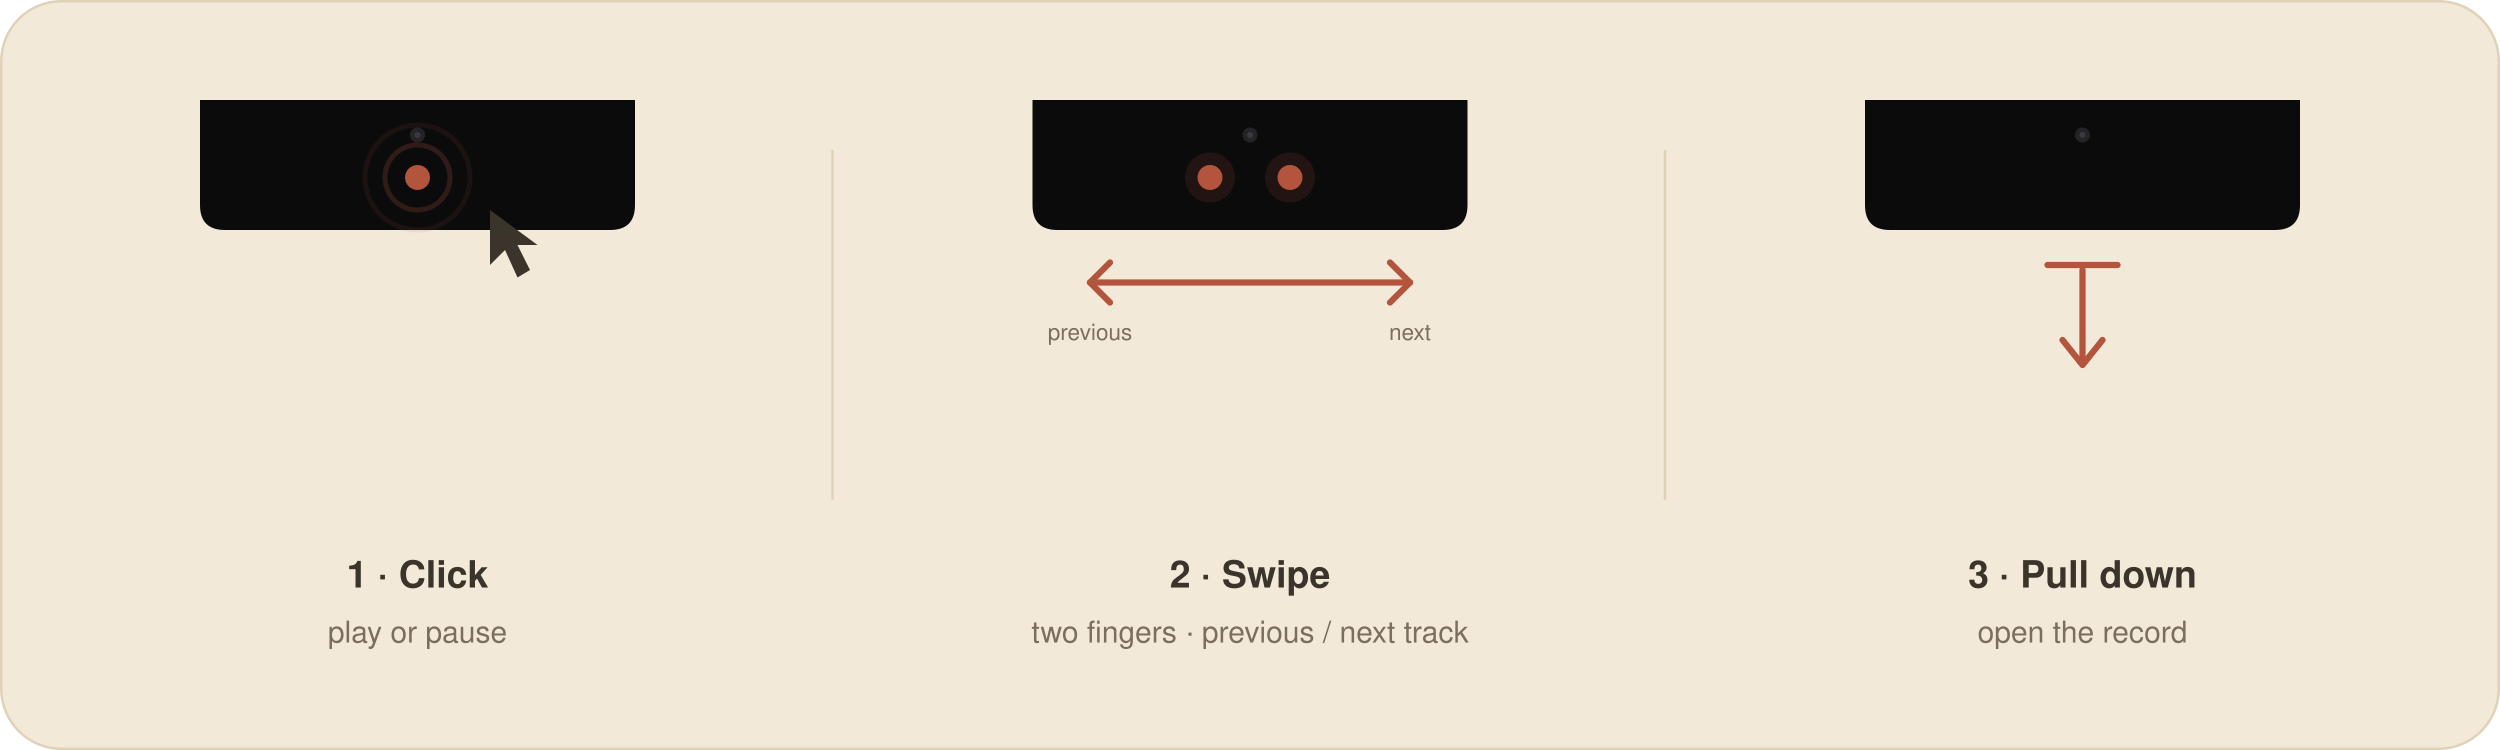
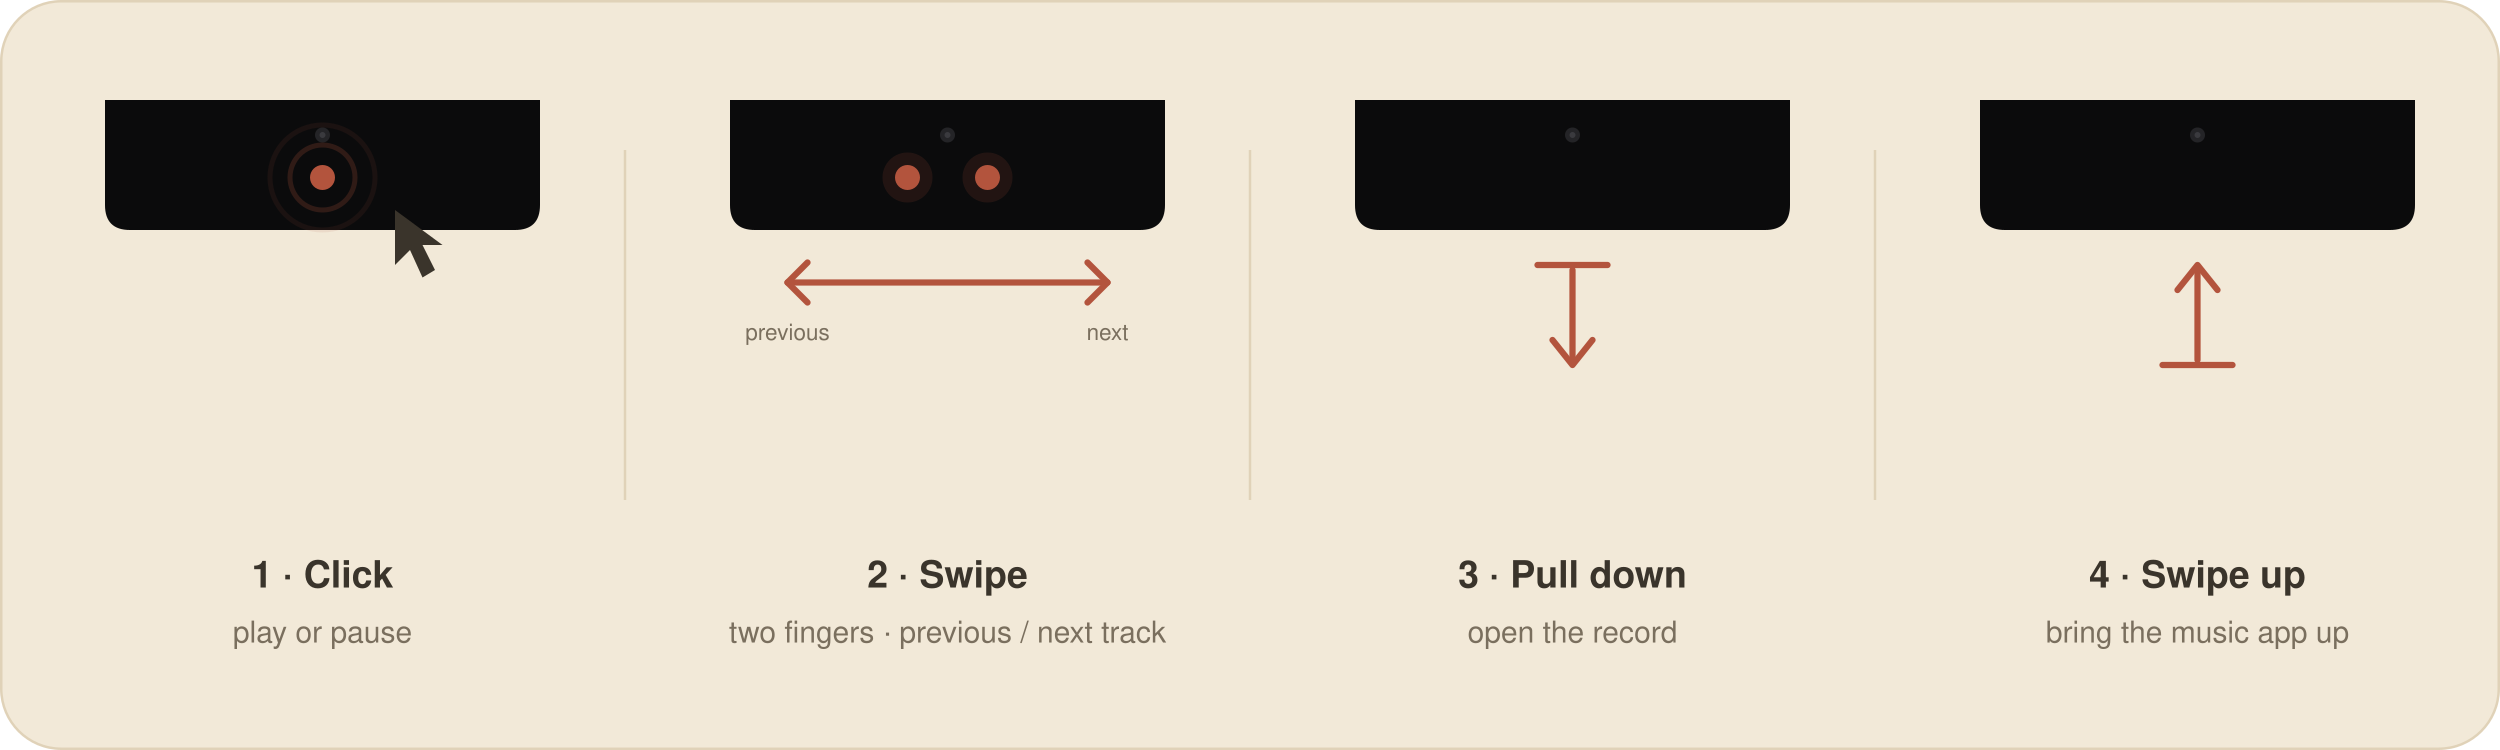
<svg xmlns="http://www.w3.org/2000/svg" width="1000" height="300" viewBox="0 0 1000 300" role="img" aria-labelledby="title desc">
  <rect x="0.5" y="0.5" width="999" height="299" rx="24" fill="#F2E9D8" stroke="#E0D2B8" />
  <g font-family="-apple-system, BlinkMacSystemFont, 'Segoe UI', Helvetica, Arial, sans-serif">
    <g>
-       <path d="M80 40 H254 V82 Q254 92 244 92 H90 Q80 92 80 82 Z" fill="#0B0B0C" />
-       <circle cx="167" cy="54" r="3" fill="#242427" />
-       <circle cx="167" cy="54" r="1.2" fill="#3A3A3E" />
-       <circle cx="167" cy="71" r="21" fill="none" stroke="#B3543D" stroke-opacity="0.10" stroke-width="2" />
-       <circle cx="167" cy="71" r="13" fill="none" stroke="#B3543D" stroke-opacity="0.22" stroke-width="2" />
-       <circle cx="167" cy="71" r="5" fill="#B3543D" />
-       <path d="M196 84 L196 106 L202 100 L207 111 L212 108 L207 98 L215 98 Z" fill="#3A342B" />
-       <text x="167" y="235" text-anchor="middle" font-size="15" font-weight="600" fill="#3A342B">1 · Click</text>
-       <text x="167" y="257" text-anchor="middle" font-size="12" fill="#7A6F5E">play or pause</text>
+       <path d="M42 40 H216 V82 Q216 92 206 92 H52 Q42 92 42 82 Z" fill="#0B0B0C" />
+       <circle cx="129" cy="54" r="3" fill="#242427" />
+       <circle cx="129" cy="54" r="1.2" fill="#3A3A3E" />
+       <circle cx="129" cy="71" r="21" fill="none" stroke="#B3543D" stroke-opacity="0.10" stroke-width="2" />
+       <circle cx="129" cy="71" r="13" fill="none" stroke="#B3543D" stroke-opacity="0.22" stroke-width="2" />
+       <circle cx="129" cy="71" r="5" fill="#B3543D" />
+       <path d="M158 84 L158 106 L164 100 L169 111 L174 108 L169 98 L177 98 Z" fill="#3A342B" />
+       <text x="129" y="235" text-anchor="middle" font-size="15" font-weight="600" fill="#3A342B">1 · Click</text>
+       <text x="129" y="257" text-anchor="middle" font-size="12" fill="#7A6F5E">play or pause</text>
    </g>
    <g>
-       <path d="M413 40 H587 V82 Q587 92 577 92 H423 Q413 92 413 82 Z" fill="#0B0B0C" />
-       <circle cx="500" cy="54" r="3" fill="#242427" />
-       <circle cx="500" cy="54" r="1.2" fill="#3A3A3E" />
-       <circle cx="484" cy="71" r="10" fill="#B3543D" fill-opacity="0.14" />
-       <circle cx="484" cy="71" r="5" fill="#B3543D" />
-       <circle cx="516" cy="71" r="10" fill="#B3543D" fill-opacity="0.14" />
-       <circle cx="516" cy="71" r="5" fill="#B3543D" />
-       <path d="M436 113 H564" stroke="#B3543D" stroke-width="2.5" stroke-linecap="round" />
-       <path d="M444 105 L436 113 L444 121" fill="none" stroke="#B3543D" stroke-width="2.5" stroke-linecap="round" stroke-linejoin="round" />
-       <path d="M556 105 L564 113 L556 121" fill="none" stroke="#B3543D" stroke-width="2.5" stroke-linecap="round" stroke-linejoin="round" />
-       <text x="436" y="136" text-anchor="middle" font-size="9" fill="#7A6F5E">previous</text>
-       <text x="564" y="136" text-anchor="middle" font-size="9" fill="#7A6F5E">next</text>
-       <text x="500" y="235" text-anchor="middle" font-size="15" font-weight="600" fill="#3A342B">2 · Swipe</text>
-       <text x="500" y="257" text-anchor="middle" font-size="12" fill="#7A6F5E">two fingers · previous / next track</text>
+       <path d="M292 40 H466 V82 Q466 92 456 92 H302 Q292 92 292 82 Z" fill="#0B0B0C" />
+       <circle cx="379" cy="54" r="3" fill="#242427" />
+       <circle cx="379" cy="54" r="1.2" fill="#3A3A3E" />
+       <circle cx="363" cy="71" r="10" fill="#B3543D" fill-opacity="0.14" />
+       <circle cx="363" cy="71" r="5" fill="#B3543D" />
+       <circle cx="395" cy="71" r="10" fill="#B3543D" fill-opacity="0.14" />
+       <circle cx="395" cy="71" r="5" fill="#B3543D" />
+       <path d="M315 113 H443" stroke="#B3543D" stroke-width="2.5" stroke-linecap="round" />
+       <path d="M323 105 L315 113 L323 121" fill="none" stroke="#B3543D" stroke-width="2.5" stroke-linecap="round" stroke-linejoin="round" />
+       <path d="M435 105 L443 113 L435 121" fill="none" stroke="#B3543D" stroke-width="2.5" stroke-linecap="round" stroke-linejoin="round" />
+       <text x="315" y="136" text-anchor="middle" font-size="9" fill="#7A6F5E">previous</text>
+       <text x="443" y="136" text-anchor="middle" font-size="9" fill="#7A6F5E">next</text>
+       <text x="379" y="235" text-anchor="middle" font-size="15" font-weight="600" fill="#3A342B">2 · Swipe</text>
+       <text x="379" y="257" text-anchor="middle" font-size="12" fill="#7A6F5E">two fingers · previous / next track</text>
    </g>
    <g>
-       <path d="M746 40 H920 V82 Q920 92 910 92 H756 Q746 92 746 82 Z" fill="#0B0B0C" />
-       <circle cx="833" cy="54" r="3" fill="#242427" />
-       <circle cx="833" cy="54" r="1.2" fill="#3A3A3E" />
-       <path d="M819 106 H847" stroke="#B3543D" stroke-width="2.5" stroke-linecap="round" />
-       <path d="M833 108 V144" stroke="#B3543D" stroke-width="2.5" stroke-linecap="round" />
-       <path d="M825 136 L833 146 L841 136" fill="none" stroke="#B3543D" stroke-width="2.5" stroke-linecap="round" stroke-linejoin="round" />
-       <text x="833" y="235" text-anchor="middle" font-size="15" font-weight="600" fill="#3A342B">3 · Pull down</text>
-       <text x="833" y="257" text-anchor="middle" font-size="12" fill="#7A6F5E">open the record</text>
+       <path d="M542 40 H716 V82 Q716 92 706 92 H552 Q542 92 542 82 Z" fill="#0B0B0C" />
+       <circle cx="629" cy="54" r="3" fill="#242427" />
+       <circle cx="629" cy="54" r="1.2" fill="#3A3A3E" />
+       <path d="M615 106 H643" stroke="#B3543D" stroke-width="2.5" stroke-linecap="round" />
+       <path d="M629 108 V144" stroke="#B3543D" stroke-width="2.5" stroke-linecap="round" />
+       <path d="M621 136 L629 146 L637 136" fill="none" stroke="#B3543D" stroke-width="2.5" stroke-linecap="round" stroke-linejoin="round" />
+       <text x="629" y="235" text-anchor="middle" font-size="15" font-weight="600" fill="#3A342B">3 · Pull down</text>
+       <text x="629" y="257" text-anchor="middle" font-size="12" fill="#7A6F5E">open the record</text>
    </g>
-     <line x1="333" y1="60" x2="333" y2="200" stroke="#E0D2B8" />
-     <line x1="666" y1="60" x2="666" y2="200" stroke="#E0D2B8" />
+     <g>
+       <path d="M792 40 H966 V82 Q966 92 956 92 H802 Q792 92 792 82 Z" fill="#0B0B0C" />
+       <circle cx="879" cy="54" r="3" fill="#242427" />
+       <circle cx="879" cy="54" r="1.2" fill="#3A3A3E" />
+       <path d="M865 146 H893" stroke="#B3543D" stroke-width="2.5" stroke-linecap="round" />
+       <path d="M879 144 V108" stroke="#B3543D" stroke-width="2.5" stroke-linecap="round" />
+       <path d="M871 116 L879 106 L887 116" fill="none" stroke="#B3543D" stroke-width="2.5" stroke-linecap="round" stroke-linejoin="round" />
+       <text x="879" y="235" text-anchor="middle" font-size="15" font-weight="600" fill="#3A342B">4 · Swipe up</text>
+       <text x="879" y="257" text-anchor="middle" font-size="12" fill="#7A6F5E">bring the music app up</text>
+     </g>
+     <line x1="250" y1="60" x2="250" y2="200" stroke="#E0D2B8" />
+     <line x1="500" y1="60" x2="500" y2="200" stroke="#E0D2B8" />
+     <line x1="750" y1="60" x2="750" y2="200" stroke="#E0D2B8" />
  </g>
</svg>
